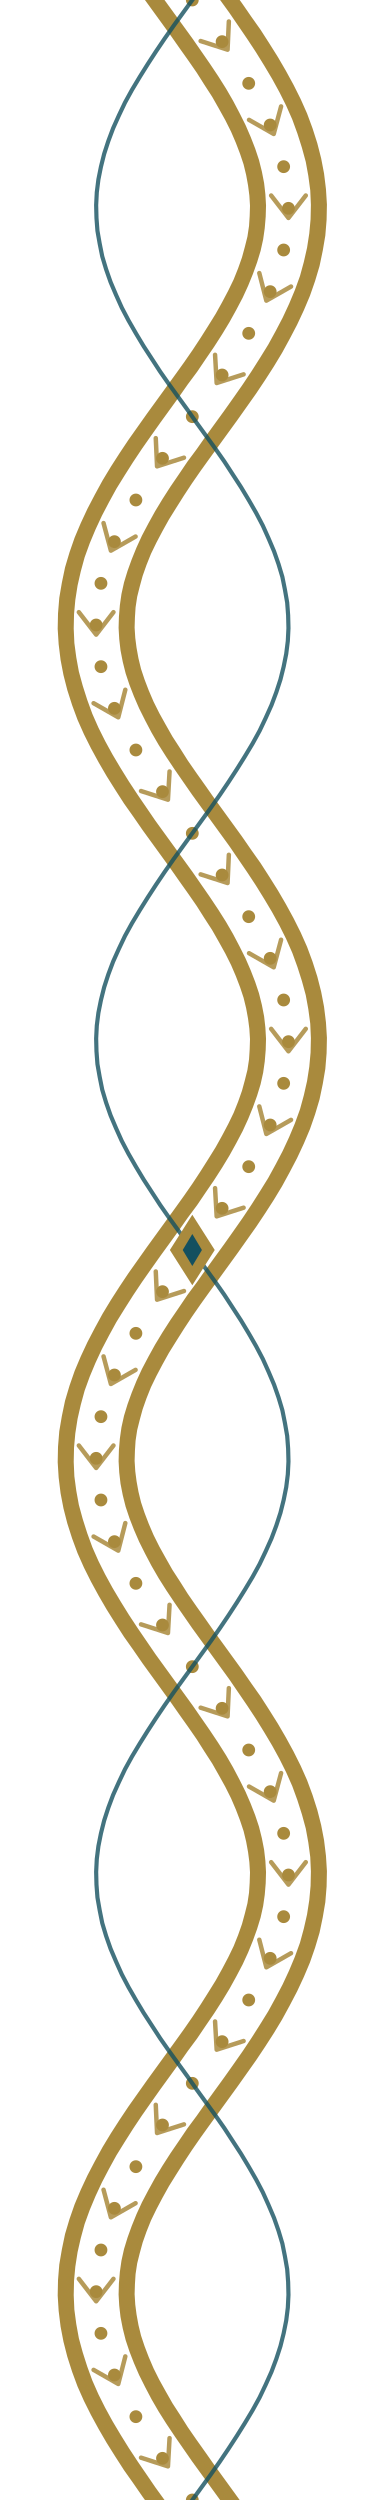
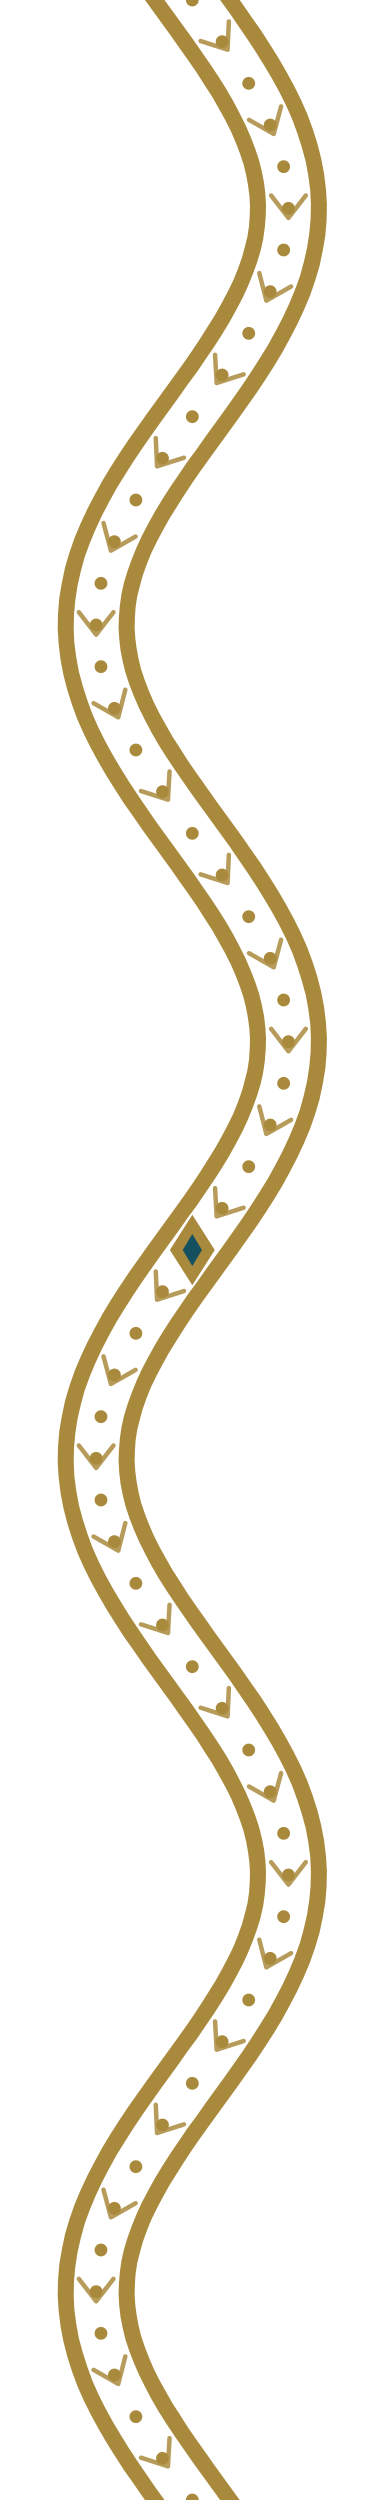
<svg xmlns="http://www.w3.org/2000/svg" viewBox="0 0 120 780" width="120" height="780" fill="none">
  <path fill="#a98a3d" fill-rule="evenodd" d="M43.6,-77.0L42.8,-73.8L42.3,-70.5L42.1,-67.4L42.0,-64.2L42.2,-61.0L42.6,-57.9L43.2,-54.6L44.0,-51.3L45.1,-48.0L46.4,-44.6L47.9,-41.1L49.7,-37.5L51.7,-33.9L53.8,-30.2L56.2,-26.5L58.6,-22.7L61.3,-18.8L64.0,-15.0L66.8,-11.0L69.7,-7.0L72.6,-3.0L75.5,1.0L78.4,5.2L81.3,9.3L84.0,13.5L86.7,17.8L89.2,22.1L91.6,26.5L93.8,30.9L95.8,35.4L97.5,40.0L99.0,44.7L100.2,49.4L101.1,54.1L101.7,59.0L102.0,63.8L101.9,68.6L101.5,73.5L100.7,78.2L99.7,83.0L98.3,87.7L96.7,92.3L94.8,96.8L92.7,101.3L90.4,105.7L88.0,110.1L85.4,114.4L82.7,118.6L79.9,122.8L77.0,126.9L74.1,131.0L71.2,135.0L68.3,139.0L65.4,143.0L62.6,146.9L59.9,150.8L57.4,154.6L55.0,158.4L52.7,162.1L50.7,165.7L48.8,169.3L47.1,172.8L45.7,176.3L44.5,179.7L43.6,183.0L42.8,186.2L42.3,189.5L42.1,192.6L42.0,195.8L42.2,199.0L42.6,202.1L43.2,205.4L44.0,208.7L45.1,212.0L46.4,215.4L47.9,218.9L49.7,222.5L51.7,226.1L53.8,229.8L56.2,233.5L58.6,237.3L61.3,241.2L64.0,245.0L66.8,249.0L69.7,253.0L72.6,257.0L75.5,261.0L78.4,265.2L81.3,269.3L84.0,273.5L86.7,277.8L89.2,282.1L91.6,286.5L93.8,290.9L95.8,295.4L97.5,300.0L99.0,304.7L100.2,309.4L101.1,314.1L101.7,319.0L102.0,323.8L101.9,328.6L101.5,333.5L100.7,338.2L99.7,343.0L98.3,347.7L96.7,352.3L94.8,356.8L92.7,361.3L90.4,365.7L88.0,370.1L85.4,374.4L82.7,378.6L79.9,382.8L77.0,386.9L74.1,391.0L71.2,395.0L68.3,399.0L65.4,403.0L62.6,406.9L59.9,410.8L57.4,414.6L55.0,418.4L52.7,422.1L50.7,425.7L48.8,429.3L47.1,432.8L45.7,436.3L44.5,439.7L43.6,443.0L42.8,446.2L42.3,449.5L42.1,452.6L42.0,455.8L42.2,459.0L42.6,462.1L43.2,465.4L44.0,468.7L45.1,472.0L46.4,475.4L47.9,478.9L49.7,482.5L51.7,486.1L53.8,489.8L56.2,493.5L58.6,497.3L61.3,501.2L64.0,505.0L66.8,509.0L69.7,513.0L72.6,517.0L75.5,521.0L78.4,525.2L81.3,529.3L84.0,533.5L86.7,537.8L89.2,542.1L91.6,546.5L93.8,550.9L95.8,555.4L97.5,560.0L99.0,564.7L100.2,569.4L101.1,574.1L101.7,579.0L102.0,583.8L101.9,588.6L101.5,593.5L100.7,598.2L99.7,603.0L98.3,607.7L96.7,612.3L94.8,616.8L92.7,621.3L90.4,625.7L88.0,630.1L85.4,634.4L82.7,638.6L79.9,642.8L77.0,646.9L74.1,651.0L71.2,655.0L68.3,659.0L65.4,663.0L62.6,666.9L59.9,670.8L57.4,674.6L55.0,678.4L52.7,682.1L50.7,685.7L48.8,689.3L47.1,692.8L45.7,696.3L44.5,699.7L43.6,703.0L42.8,706.2L42.3,709.5L42.1,712.6L42.0,715.8L42.2,719.0L42.6,722.1L43.2,725.4L44.0,728.7L45.1,732.0L46.4,735.4L47.9,738.9L49.7,742.5L51.7,746.1L53.8,749.8L56.2,753.5L58.6,757.3L61.3,761.2L64.0,765.0L66.8,769.0L69.7,773.0L72.6,777.0L75.5,781.0L78.4,785.2L81.3,789.3L84.0,793.5L86.7,797.8L89.2,802.1L91.6,806.5L93.8,810.9L95.8,815.4L97.5,820.0L99.0,824.7L100.2,829.4L101.1,834.1L101.7,839.0L102.0,843.8L101.9,848.6L101.5,853.5L100.7,858.2L99.7,863.0L76.4,857.0L77.2,853.8L77.7,850.5L77.9,847.4L78.0,844.2L77.8,841.0L77.4,837.9L76.8,834.6L76.0,831.3L74.9,828.0L73.6,824.6L72.1,821.1L70.3,817.5L68.3,813.9L66.2,810.2L63.8,806.5L61.4,802.7L58.7,798.8L56.0,795.0L53.2,791.0L50.3,787.0L47.4,783.0L44.5,779.0L41.6,774.8L38.7,770.7L36.0,766.5L33.3,762.2L30.8,757.9L28.4,753.5L26.2,749.1L24.2,744.6L22.5,740.0L21.0,735.3L19.8,730.6L18.9,725.9L18.3,721.0L18.0,716.2L18.1,711.4L18.5,706.5L19.3,701.8L20.3,697.0L21.7,692.3L23.3,687.7L25.2,683.2L27.3,678.7L29.6,674.3L32.0,669.9L34.6,665.6L37.3,661.4L40.1,657.2L43.0,653.1L45.9,649.0L48.8,645.0L51.7,641.0L54.6,637.0L57.4,633.1L60.1,629.2L62.6,625.4L65.0,621.6L67.3,617.9L69.3,614.3L71.2,610.7L72.9,607.2L74.3,603.7L75.5,600.3L76.4,597.0L77.2,593.8L77.7,590.5L77.9,587.4L78.0,584.2L77.8,581.0L77.4,577.9L76.8,574.6L76.0,571.3L74.9,568.0L73.6,564.6L72.1,561.1L70.3,557.5L68.3,553.9L66.2,550.2L63.8,546.5L61.4,542.7L58.7,538.8L56.0,535.0L53.2,531.0L50.3,527.0L47.4,523.0L44.5,519.0L41.6,514.8L38.7,510.7L36.0,506.5L33.3,502.2L30.8,497.9L28.4,493.5L26.2,489.1L24.2,484.6L22.5,480.0L21.0,475.3L19.8,470.6L18.9,465.9L18.3,461.0L18.0,456.2L18.1,451.4L18.5,446.5L19.3,441.8L20.3,437.0L21.7,432.3L23.3,427.7L25.2,423.2L27.3,418.7L29.6,414.3L32.0,409.9L34.6,405.6L37.3,401.4L40.1,397.2L43.0,393.1L45.9,389.0L48.8,385.0L51.7,381.0L54.6,377.0L57.4,373.1L60.1,369.2L62.6,365.4L65.0,361.6L67.3,357.9L69.3,354.3L71.2,350.7L72.9,347.2L74.3,343.7L75.5,340.3L76.4,337.0L77.2,333.8L77.7,330.5L77.9,327.4L78.0,324.2L77.8,321.0L77.4,317.9L76.8,314.6L76.0,311.3L74.9,308.0L73.6,304.6L72.1,301.1L70.3,297.5L68.3,293.9L66.2,290.2L63.8,286.5L61.4,282.7L58.7,278.8L56.0,275.0L53.2,271.0L50.3,267.0L47.4,263.0L44.5,259.0L41.6,254.8L38.7,250.7L36.0,246.5L33.3,242.2L30.8,237.9L28.4,233.5L26.2,229.1L24.2,224.6L22.5,220.0L21.0,215.3L19.8,210.6L18.9,205.9L18.3,201.0L18.0,196.2L18.1,191.4L18.5,186.5L19.3,181.8L20.3,177.0L21.7,172.3L23.3,167.7L25.2,163.2L27.3,158.7L29.6,154.3L32.0,149.9L34.6,145.6L37.3,141.4L40.1,137.2L43.0,133.1L45.9,129.0L48.8,125.0L51.7,121.0L54.6,117.0L57.4,113.1L60.1,109.2L62.6,105.4L65.0,101.6L67.3,97.9L69.3,94.3L71.2,90.7L72.9,87.2L74.3,83.7L75.5,80.3L76.4,77.0L77.2,73.8L77.7,70.5L77.9,67.4L78.0,64.2L77.8,61.0L77.4,57.9L76.8,54.6L76.0,51.3L74.9,48.0L73.6,44.6L72.1,41.1L70.3,37.5L68.3,33.9L66.2,30.2L63.8,26.5L61.4,22.7L58.7,18.8L56.0,15.0L53.2,11.0L50.3,7.0L47.4,3.0L44.5,-1.0L41.6,-5.2L38.7,-9.3L36.0,-13.5L33.3,-17.8L30.8,-22.1L28.4,-26.5L26.2,-30.9L24.2,-35.4L22.5,-40.0L21.0,-44.7L19.8,-49.4L18.9,-54.1L18.3,-59.0L18.0,-63.8L18.1,-68.6L18.5,-73.5L19.3,-78.2L20.3,-83.0ZM38.7,-78.3L37.9,-74.7L37.4,-71.2L37.1,-67.6L37.0,-64.1L37.2,-60.6L37.6,-57.1L38.3,-53.5L39.2,-49.9L40.4,-46.3L41.8,-42.7L43.4,-39.0L45.3,-35.2L47.3,-31.4L49.5,-27.6L51.9,-23.8L54.5,-19.9L57.2,-16.0L59.9,-12.1L62.8,-8.1L65.7,-4.1L68.6,-0.1L71.5,3.9L74.3,8.0L77.1,12.1L79.8,16.2L82.4,20.4L84.9,24.6L87.2,28.8L89.3,33.0L91.2,37.3L92.8,41.7L94.2,46.1L95.4,50.5L96.2,54.9L96.8,59.4L97.0,63.9L96.9,68.4L96.5,72.8L95.8,77.3L94.8,81.7L93.6,86.1L92.0,90.5L90.2,94.8L88.2,99.1L86.0,103.3L83.7,107.5L81.1,111.7L78.5,115.8L75.7,120.0L72.9,124.0L70.0,128.1L67.1,132.1L64.2,136.1L61.4,140.1L58.5,144.0L55.8,148.0L53.2,151.8L50.7,155.7L48.4,159.5L46.3,163.3L44.3,167.1L42.6,170.8L41.1,174.5L39.8,178.1L38.7,181.7L37.9,185.3L37.4,188.8L37.1,192.4L37.0,195.9L37.2,199.4L37.6,202.9L38.3,206.5L39.2,210.1L40.4,213.7L41.8,217.3L43.4,221.0L45.3,224.8L47.3,228.6L49.5,232.4L51.9,236.2L54.5,240.1L57.2,244.0L59.9,247.9L62.8,251.9L65.7,255.9L68.6,259.9L71.5,263.9L74.3,268.0L77.1,272.1L79.8,276.2L82.4,280.4L84.9,284.6L87.2,288.8L89.3,293.0L91.2,297.3L92.8,301.7L94.2,306.1L95.4,310.5L96.2,314.9L96.8,319.4L97.0,323.9L96.9,328.4L96.5,332.8L95.8,337.3L94.8,341.7L93.6,346.1L92.0,350.5L90.2,354.8L88.2,359.1L86.0,363.3L83.7,367.5L81.1,371.7L78.5,375.8L75.7,380.0L72.9,384.0L70.0,388.1L67.1,392.1L64.2,396.1L61.4,400.1L58.5,404.0L55.8,408.0L53.2,411.8L50.7,415.7L48.4,419.5L46.3,423.3L44.3,427.1L42.6,430.8L41.1,434.5L39.8,438.1L38.7,441.7L37.9,445.3L37.4,448.8L37.1,452.4L37.0,455.9L37.2,459.4L37.6,462.9L38.3,466.5L39.2,470.1L40.4,473.7L41.8,477.3L43.4,481.0L45.3,484.8L47.3,488.6L49.5,492.4L51.9,496.2L54.5,500.1L57.2,504.0L59.9,507.9L62.8,511.9L65.7,515.9L68.6,519.9L71.5,523.9L74.3,528.0L77.1,532.1L79.8,536.2L82.4,540.4L84.9,544.6L87.2,548.8L89.3,553.0L91.2,557.3L92.8,561.7L94.2,566.1L95.4,570.5L96.2,574.9L96.8,579.4L97.0,583.9L96.9,588.4L96.5,592.8L95.8,597.3L94.8,601.7L93.6,606.1L92.0,610.5L90.2,614.8L88.2,619.1L86.0,623.3L83.7,627.5L81.1,631.7L78.5,635.8L75.7,640.0L72.9,644.0L70.0,648.1L67.1,652.1L64.2,656.1L61.4,660.1L58.5,664.0L55.8,668.0L53.2,671.8L50.7,675.7L48.4,679.5L46.3,683.3L44.3,687.1L42.6,690.8L41.1,694.5L39.8,698.1L38.7,701.7L37.9,705.3L37.4,708.8L37.1,712.4L37.0,715.9L37.2,719.4L37.6,722.9L38.3,726.5L39.2,730.1L40.4,733.7L41.8,737.3L43.4,741.0L45.3,744.8L47.3,748.6L49.5,752.4L51.9,756.2L54.5,760.1L57.2,764.0L59.9,767.9L62.8,771.9L65.7,775.9L68.6,779.9L71.5,783.9L74.3,788.0L77.1,792.1L79.8,796.2L82.4,800.4L84.9,804.6L87.2,808.8L89.3,813.0L91.2,817.3L92.8,821.7L94.2,826.1L95.4,830.5L96.2,834.9L96.8,839.4L97.0,843.9L96.9,848.4L96.5,852.8L95.8,857.3L94.8,861.7L81.3,858.3L82.1,854.7L82.6,851.2L82.9,847.6L83.0,844.1L82.8,840.6L82.4,837.1L81.7,833.5L80.8,829.9L79.6,826.3L78.2,822.7L76.6,819.0L74.7,815.2L72.7,811.4L70.5,807.6L68.1,803.8L65.5,799.9L62.8,796.0L60.1,792.1L57.2,788.1L54.3,784.1L51.4,780.1L48.5,776.1L45.7,772.0L42.9,767.9L40.2,763.8L37.6,759.6L35.1,755.4L32.8,751.2L30.7,747.0L28.8,742.7L27.2,738.3L25.8,733.9L24.6,729.5L23.8,725.1L23.2,720.6L23.0,716.1L23.1,711.6L23.5,707.2L24.2,702.7L25.2,698.3L26.4,693.9L28.0,689.5L29.8,685.2L31.8,680.9L34.0,676.7L36.3,672.5L38.9,668.3L41.5,664.2L44.3,660.0L47.1,656.0L50.0,651.9L52.9,647.9L55.8,643.9L58.6,639.9L61.5,636.0L64.2,632.0L66.8,628.2L69.3,624.3L71.6,620.5L73.7,616.7L75.7,612.9L77.4,609.2L78.9,605.5L80.2,601.9L81.3,598.3L82.1,594.7L82.6,591.2L82.9,587.6L83.0,584.1L82.8,580.6L82.4,577.1L81.7,573.5L80.8,569.9L79.6,566.3L78.2,562.7L76.6,559.0L74.7,555.2L72.7,551.4L70.5,547.6L68.1,543.8L65.5,539.9L62.8,536.0L60.1,532.1L57.2,528.1L54.3,524.1L51.4,520.1L48.5,516.1L45.7,512.0L42.9,507.9L40.2,503.8L37.6,499.6L35.1,495.4L32.8,491.2L30.7,487.0L28.8,482.7L27.2,478.3L25.8,473.9L24.6,469.5L23.8,465.1L23.2,460.6L23.0,456.1L23.1,451.6L23.5,447.2L24.2,442.7L25.2,438.3L26.4,433.9L28.0,429.5L29.8,425.2L31.8,420.9L34.0,416.7L36.3,412.5L38.9,408.3L41.5,404.2L44.3,400.0L47.1,396.0L50.0,391.9L52.9,387.9L55.8,383.9L58.6,379.9L61.5,376.0L64.2,372.0L66.8,368.2L69.3,364.3L71.6,360.5L73.7,356.7L75.7,352.9L77.4,349.2L78.9,345.5L80.2,341.9L81.3,338.3L82.1,334.7L82.6,331.2L82.9,327.6L83.0,324.1L82.8,320.6L82.4,317.1L81.7,313.5L80.8,309.9L79.6,306.3L78.2,302.7L76.6,299.0L74.7,295.2L72.7,291.4L70.5,287.6L68.1,283.8L65.5,279.9L62.8,276.0L60.1,272.1L57.2,268.1L54.3,264.1L51.4,260.1L48.5,256.1L45.7,252.0L42.9,247.9L40.2,243.8L37.6,239.6L35.1,235.4L32.8,231.2L30.7,227.0L28.8,222.7L27.2,218.3L25.8,213.9L24.6,209.5L23.8,205.1L23.2,200.6L23.0,196.1L23.1,191.6L23.5,187.2L24.2,182.7L25.2,178.3L26.4,173.9L28.0,169.5L29.8,165.2L31.8,160.9L34.0,156.7L36.3,152.5L38.9,148.3L41.5,144.2L44.3,140.0L47.1,136.0L50.0,131.9L52.9,127.9L55.8,123.9L58.6,119.9L61.5,116.0L64.2,112.0L66.8,108.2L69.3,104.3L71.6,100.5L73.7,96.7L75.7,92.9L77.4,89.2L78.9,85.5L80.2,81.9L81.3,78.3L82.1,74.7L82.6,71.2L82.9,67.6L83.0,64.1L82.8,60.6L82.4,57.1L81.7,53.5L80.8,49.9L79.6,46.3L78.2,42.7L76.6,39.0L74.7,35.2L72.7,31.4L70.5,27.6L68.1,23.8L65.5,19.9L62.8,16.0L60.1,12.1L57.2,8.1L54.3,4.1L51.4,0.1L48.5,-3.9L45.7,-8.0L42.9,-12.1L40.2,-16.2L37.6,-20.4L35.1,-24.6L32.8,-28.8L30.7,-33.0L28.8,-37.3L27.2,-41.7L25.8,-46.1L24.6,-50.5L23.8,-54.9L23.2,-59.4L23.0,-63.9L23.1,-68.4L23.5,-72.8L24.2,-77.3L25.2,-81.7Z" />
  <g fill="#a98a3d">
    <circle cx="50.7" cy="-13" r="2" />
    <circle cx="60.0" cy="0" r="2" />
    <circle cx="69.3" cy="13" r="2" />
    <circle cx="77.6" cy="26" r="2" />
    <circle cx="84.3" cy="39" r="2" />
    <circle cx="88.5" cy="52" r="2" />
    <circle cx="90.0" cy="65" r="2" />
    <circle cx="88.5" cy="78" r="2" />
    <circle cx="84.3" cy="91" r="2" />
    <circle cx="77.6" cy="104" r="2" />
    <circle cx="69.3" cy="117" r="2" />
    <circle cx="60.0" cy="130" r="2" />
    <circle cx="50.7" cy="143" r="2" />
    <circle cx="42.4" cy="156" r="2" />
    <circle cx="35.7" cy="169" r="2" />
    <circle cx="31.5" cy="182" r="2" />
    <circle cx="30.0" cy="195" r="2" />
    <circle cx="31.5" cy="208" r="2" />
    <circle cx="35.7" cy="221" r="2" />
    <circle cx="42.4" cy="234" r="2" />
    <circle cx="50.7" cy="247" r="2" />
    <circle cx="60.0" cy="260" r="2" />
    <circle cx="69.3" cy="273" r="2" />
    <circle cx="77.6" cy="286" r="2" />
    <circle cx="84.3" cy="299" r="2" />
    <circle cx="88.5" cy="312" r="2" />
    <circle cx="90.0" cy="325" r="2" />
    <circle cx="88.5" cy="338" r="2" />
    <circle cx="84.3" cy="351" r="2" />
    <circle cx="77.6" cy="364" r="2" />
    <circle cx="69.3" cy="377" r="2" />
    <circle cx="60.0" cy="390" r="2" />
    <circle cx="50.7" cy="403" r="2" />
    <circle cx="42.4" cy="416" r="2" />
    <circle cx="35.7" cy="429" r="2" />
    <circle cx="31.5" cy="442" r="2" />
    <circle cx="30.0" cy="455" r="2" />
    <circle cx="31.5" cy="468" r="2" />
    <circle cx="35.7" cy="481" r="2" />
    <circle cx="42.4" cy="494" r="2" />
    <circle cx="50.7" cy="507" r="2" />
    <circle cx="60.0" cy="520" r="2" />
    <circle cx="69.3" cy="533" r="2" />
    <circle cx="77.6" cy="546" r="2" />
    <circle cx="84.3" cy="559" r="2" />
    <circle cx="88.5" cy="572" r="2" />
    <circle cx="90.0" cy="585" r="2" />
    <circle cx="88.5" cy="598" r="2" />
    <circle cx="84.3" cy="611" r="2" />
    <circle cx="77.6" cy="624" r="2" />
    <circle cx="69.3" cy="637" r="2" />
    <circle cx="60.0" cy="650" r="2" />
    <circle cx="50.7" cy="663" r="2" />
    <circle cx="42.4" cy="676" r="2" />
    <circle cx="35.7" cy="689" r="2" />
    <circle cx="31.5" cy="702" r="2" />
    <circle cx="30.0" cy="715" r="2" />
    <circle cx="31.5" cy="728" r="2" />
    <circle cx="35.7" cy="741" r="2" />
    <circle cx="42.4" cy="754" r="2" />
    <circle cx="50.7" cy="767" r="2" />
    <circle cx="60.0" cy="780" r="2" />
    <circle cx="69.3" cy="793" r="2" />
  </g>
  <g stroke="#a98a3d" stroke-width="1.4" stroke-linecap="round" stroke-linejoin="round" opacity=".85">
    <path d="M52.9,-19.3L52.4,-10.5L44.0,-13.2" />
    <path d="M71.4,6.7L71.0,15.5L62.6,12.8" />
    <path d="M87.7,33.2L85.4,41.8L77.7,37.4" />
    <path d="M95.4,61.0L90.0,68.0L84.6,61.0" />
    <path d="M90.8,89.4L83.1,93.8L80.9,85.2" />
    <path d="M76.0,116.8L67.6,119.5L67.1,110.7" />
    <path d="M57.4,142.8L49.0,145.5L48.6,136.7" />
    <path d="M42.3,167.4L34.6,171.8L32.3,163.2" />
    <path d="M35.4,191.0L30.0,198.0L24.6,191.0" />
    <path d="M39.1,215.2L36.9,223.8L29.2,219.4" />
    <path d="M52.9,240.7L52.4,249.5L44.0,246.8" />
    <path d="M71.4,266.7L71.0,275.5L62.6,272.8" />
    <path d="M87.7,293.2L85.4,301.8L77.7,297.4" />
    <path d="M95.4,321.0L90.0,328.0L84.6,321.0" />
    <path d="M90.8,349.4L83.1,353.8L80.9,345.2" />
    <path d="M76.0,376.8L67.6,379.5L67.1,370.7" />
    <path d="M57.4,402.8L49.0,405.5L48.6,396.7" />
    <path d="M42.3,427.4L34.6,431.8L32.3,423.2" />
    <path d="M35.4,451.0L30.0,458.0L24.6,451.0" />
    <path d="M39.1,475.2L36.9,483.8L29.2,479.4" />
    <path d="M52.9,500.7L52.4,509.5L44.0,506.8" />
    <path d="M71.4,526.7L71.0,535.5L62.6,532.8" />
    <path d="M87.7,553.2L85.4,561.8L77.7,557.4" />
    <path d="M95.4,581.0L90.0,588.0L84.6,581.0" />
    <path d="M90.8,609.4L83.1,613.8L80.9,605.2" />
    <path d="M76.0,636.8L67.6,639.5L67.1,630.7" />
    <path d="M57.4,662.8L49.0,665.5L48.6,656.7" />
    <path d="M42.3,687.4L34.6,691.8L32.3,683.2" />
    <path d="M35.4,711.0L30.0,718.0L24.6,711.0" />
    <path d="M39.1,735.2L36.9,743.8L29.2,739.4" />
    <path d="M52.9,760.7L52.4,769.5L44.0,766.8" />
    <path d="M71.4,786.7L71.0,795.5L62.6,792.8" />
    <path d="M87.7,813.2L85.4,821.8L77.7,817.4" />
  </g>
-   <path d="M88.1,-80.0L88.9,-76.0L89.6,-72.0L89.9,-68.0L90.0,-64.0L89.8,-60.0L89.3,-56.0L88.5,-52.0L87.5,-48.0L86.2,-44.0L84.7,-40.0L82.9,-36.0L81.0,-32.0L78.8,-28.0L76.4,-24.0L73.9,-20.0L71.3,-16.0L68.6,-12.0L65.8,-8.0L62.9,-4.0L60.0,0.0L57.1,4.0L54.2,8.0L51.4,12.0L48.7,16.0L46.1,20.0L43.6,24.0L41.2,28.0L39.0,32.0L37.1,36.0L35.3,40.0L33.8,44.0L32.5,48.0L31.5,52.0L30.7,56.0L30.2,60.0L30.0,64.0L30.1,68.0L30.4,72.0L31.1,76.0L31.9,80.0L33.1,84.0L34.5,88.0L36.2,92.0L38.0,96.0L40.1,100.0L42.4,104.0L44.8,108.0L47.4,112.0L50.0,116.0L52.8,120.0L55.7,124.0L58.6,128.0L61.4,132.0L64.3,136.0L67.2,140.0L70.0,144.0L72.6,148.0L75.2,152.0L77.6,156.0L79.9,160.0L82.0,164.0L83.8,168.0L85.5,172.0L86.9,176.0L88.1,180.0L88.9,184.0L89.6,188.0L89.9,192.0L90.0,196.0L89.8,200.0L89.3,204.0L88.5,208.0L87.5,212.0L86.2,216.0L84.7,220.0L82.9,224.0L81.0,228.0L78.8,232.0L76.4,236.0L73.9,240.0L71.3,244.0L68.6,248.0L65.8,252.0L62.9,256.0L60.0,260.0L57.1,264.0L54.2,268.0L51.4,272.0L48.7,276.0L46.1,280.0L43.6,284.0L41.2,288.0L39.0,292.0L37.1,296.0L35.3,300.0L33.8,304.0L32.5,308.0L31.5,312.0L30.7,316.0L30.2,320.0L30.0,324.0L30.1,328.0L30.4,332.0L31.1,336.0L31.9,340.0L33.1,344.0L34.5,348.0L36.2,352.0L38.0,356.0L40.1,360.0L42.4,364.0L44.8,368.0L47.4,372.0L50.0,376.0L52.8,380.0L55.7,384.0L58.6,388.0L61.4,392.0L64.3,396.0L67.2,400.0L70.0,404.0L72.6,408.0L75.2,412.0L77.6,416.0L79.9,420.0L82.0,424.0L83.8,428.0L85.5,432.0L86.9,436.0L88.1,440.0L88.9,444.0L89.6,448.0L89.9,452.0L90.0,456.0L89.8,460.0L89.3,464.0L88.5,468.0L87.5,472.0L86.2,476.0L84.7,480.0L82.9,484.0L81.0,488.0L78.8,492.0L76.4,496.0L73.9,500.0L71.3,504.0L68.6,508.0L65.8,512.0L62.9,516.0L60.0,520.0L57.1,524.0L54.2,528.0L51.4,532.0L48.7,536.0L46.1,540.0L43.6,544.0L41.2,548.0L39.0,552.0L37.1,556.0L35.3,560.0L33.8,564.0L32.5,568.0L31.5,572.0L30.7,576.0L30.2,580.0L30.0,584.0L30.1,588.0L30.4,592.0L31.1,596.0L31.9,600.0L33.1,604.0L34.5,608.0L36.2,612.0L38.0,616.0L40.1,620.0L42.4,624.0L44.8,628.0L47.4,632.0L50.0,636.0L52.8,640.0L55.7,644.0L58.6,648.0L61.4,652.0L64.3,656.0L67.2,660.0L70.0,664.0L72.6,668.0L75.2,672.0L77.6,676.0L79.9,680.0L82.0,684.0L83.8,688.0L85.5,692.0L86.9,696.0L88.1,700.0L88.9,704.0L89.6,708.0L89.9,712.0L90.0,716.0L89.8,720.0L89.3,724.0L88.5,728.0L87.5,732.0L86.2,736.0L84.7,740.0L82.9,744.0L81.0,748.0L78.8,752.0L76.4,756.0L73.9,760.0L71.3,764.0L68.6,768.0L65.8,772.0L62.9,776.0L60.0,780.0L57.1,784.0L54.2,788.0L51.4,792.0L48.7,796.0L46.1,800.0L43.6,804.0L41.2,808.0L39.0,812.0L37.1,816.0L35.3,820.0L33.8,824.0L32.5,828.0L31.5,832.0L30.7,836.0L30.2,840.0L30.0,844.0L30.1,848.0L30.4,852.0L31.1,856.0L31.9,860.0" stroke="#14505f" stroke-width="1.3" stroke-linecap="round" opacity=".8" />
  <path fill="#a98a3d" d="M60,379L67,390L60,401L53,390Z" />
  <path fill="#14505f" d="M60,385L63,390L60,395L57,390Z" />
</svg>
